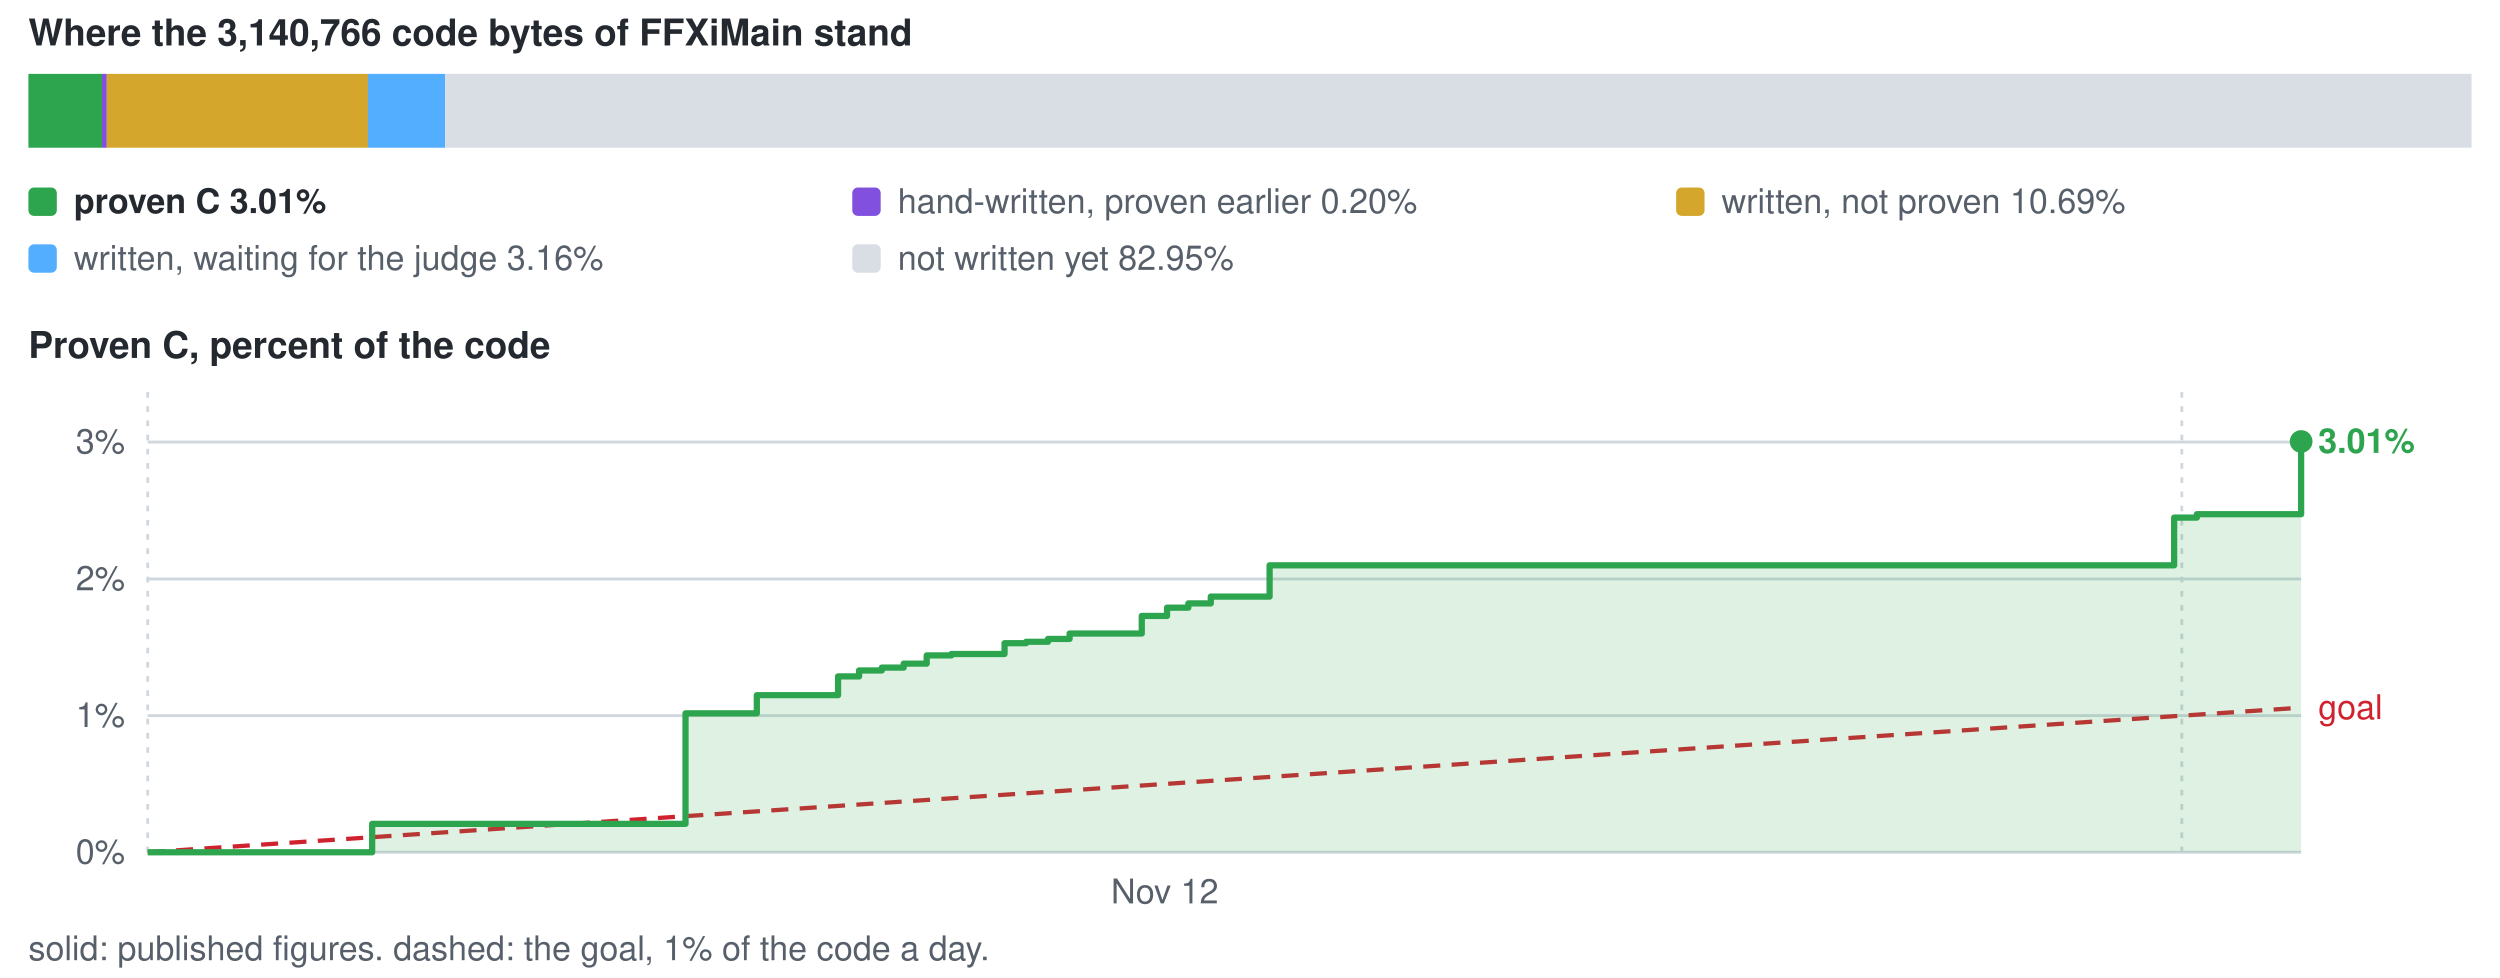
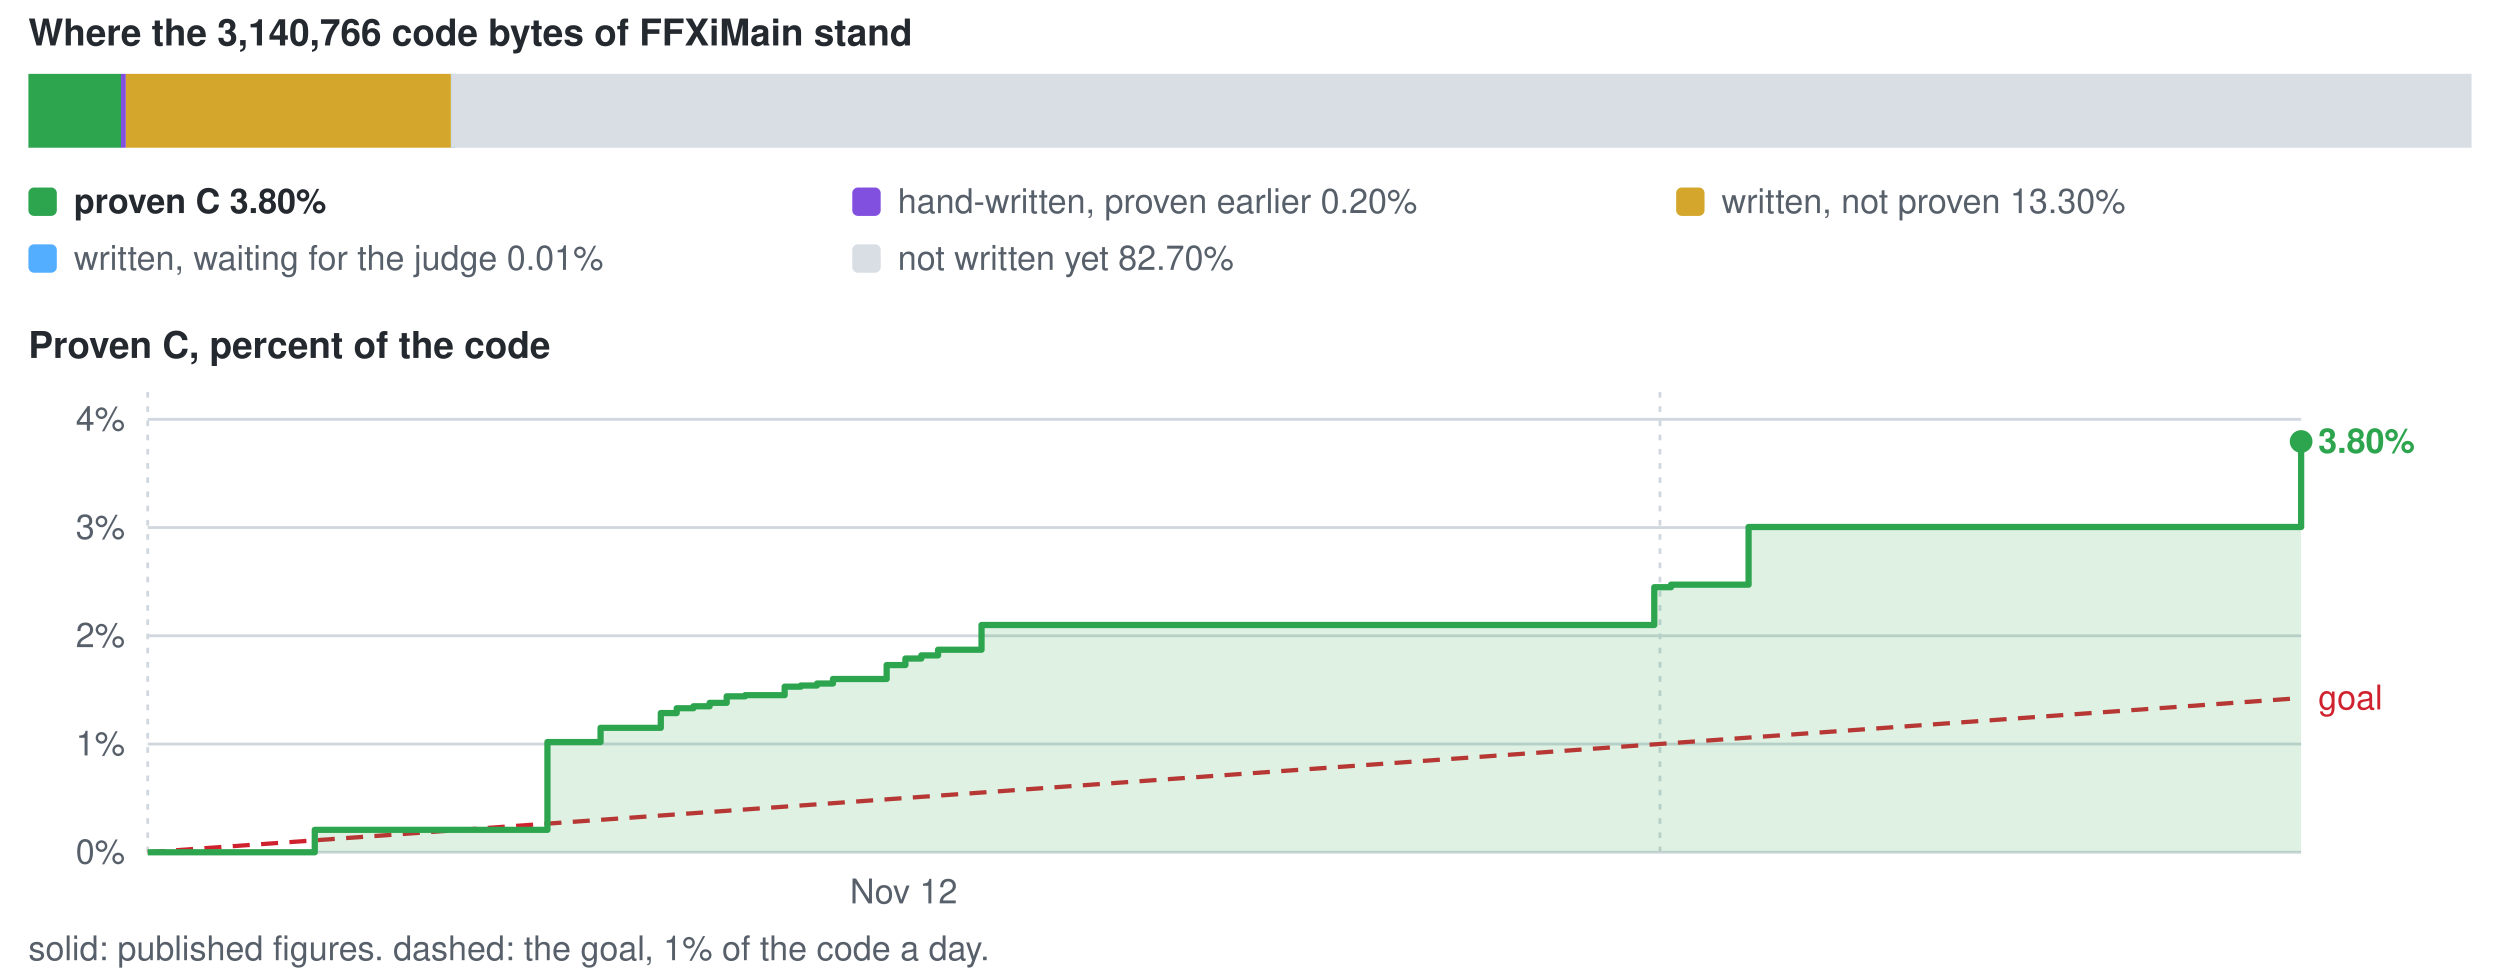
<svg xmlns="http://www.w3.org/2000/svg" viewBox="0 0 880 344" width="880" height="344" role="img" aria-label="conversion progress">
  <style>text{font-family:-apple-system,BlinkMacSystemFont,'Segoe UI',Helvetica,Arial,sans-serif;font-size:12px;fill:#57606a}.s{fill:#24292f;font-weight:600}.b{font-size:13px}</style>
  <text x="10" y="16" class="s b">Where the 3,140,766 code bytes of FFXiMain stand</text>
-   <rect x="10.0" y="26" width="25.9" height="26" fill="#2da44e" />
-   <rect x="35.9" y="26" width="1.7" height="26" fill="#8250df" />
-   <rect x="37.6" y="26" width="92.0" height="26" fill="#d4a72c" />
-   <rect x="129.5" y="26" width="27.2" height="26" fill="#54aeff" />
-   <rect x="156.7" y="26" width="713.3" height="26" fill="#d8dee4" />
+   <rect x="10.0" y="26" width="32.6" height="26" fill="#2da44e" />
+   <rect x="42.6" y="26" width="1.7" height="26" fill="#8250df" />
+   <rect x="44.3" y="26" width="114.4" height="26" fill="#d4a72c" />
+   <rect x="158.8" y="26" width="1.5" height="26" fill="#54aeff" />
+   <rect x="158.8" y="26" width="711.2" height="26" fill="#d8dee4" />
  <rect x="10" y="66" width="10" height="10" rx="2" fill="#2da44e" />
-   <text x="26" y="75" class="s">proven C 3.01%</text>
+   <text x="26" y="75" class="s">proven C 3.80%</text>
  <rect x="300" y="66" width="10" height="10" rx="2" fill="#8250df" />
  <text x="316" y="75">hand-written, proven earlier 0.20%</text>
  <rect x="590" y="66" width="10" height="10" rx="2" fill="#d4a72c" />
-   <text x="606" y="75">written, not proven 10.69%</text>
+   <text x="606" y="75">written, not proven 13.30%</text>
  <rect x="10" y="86" width="10" height="10" rx="2" fill="#54aeff" />
-   <text x="26" y="95">written, waiting for the judge 3.16%</text>
+   <text x="26" y="95">written, waiting for the judge 0.01%</text>
  <rect x="300" y="86" width="10" height="10" rx="2" fill="#d8dee4" />
-   <text x="316" y="95">not written yet 82.95%</text>
+   <text x="316" y="95">not written yet 82.70%</text>
  <text x="10" y="126" class="s b">Proven C, percent of the code</text>
  <line x1="52" y1="300.0" x2="810" y2="300.0" stroke="#d0d7de" stroke-width="1" />
  <text x="44" y="304.0" text-anchor="end">0%</text>
-   <line x1="52" y1="251.9" x2="810" y2="251.9" stroke="#d0d7de" stroke-width="1" />
-   <text x="44" y="255.9" text-anchor="end">1%</text>
-   <line x1="52" y1="203.8" x2="810" y2="203.8" stroke="#d0d7de" stroke-width="1" />
-   <text x="44" y="207.8" text-anchor="end">2%</text>
-   <line x1="52" y1="155.6" x2="810" y2="155.6" stroke="#d0d7de" stroke-width="1" />
-   <text x="44" y="159.6" text-anchor="end">3%</text>
+   <line x1="52" y1="261.9" x2="810" y2="261.9" stroke="#d0d7de" stroke-width="1" />
+   <text x="44" y="265.9" text-anchor="end">1%</text>
+   <line x1="52" y1="223.8" x2="810" y2="223.8" stroke="#d0d7de" stroke-width="1" />
+   <text x="44" y="227.8" text-anchor="end">2%</text>
+   <line x1="52" y1="185.7" x2="810" y2="185.7" stroke="#d0d7de" stroke-width="1" />
+   <text x="44" y="189.7" text-anchor="end">3%</text>
+   <line x1="52" y1="147.6" x2="810" y2="147.6" stroke="#d0d7de" stroke-width="1" />
+   <text x="44" y="151.6" text-anchor="end">4%</text>
  <line x1="52.0" y1="138" x2="52.0" y2="300" stroke="#d0d7de" stroke-width="1" stroke-dasharray="2 3" />
-   <text x="410.0" y="318" text-anchor="middle">Nov 12</text>
-   <line x1="768.0" y1="138" x2="768.0" y2="300" stroke="#d0d7de" stroke-width="1" stroke-dasharray="2 3" />
-   <line x1="52.0" y1="300.0" x2="810.0" y2="249.1" stroke="#cf222e" stroke-width="1.5" stroke-dasharray="6 4" />
-   <text x="816.0" y="253.1" style="fill:#cf222e">goal</text>
-   <path d="M52.0 300.0 H131.0 V290.0 H241.3 V251.1 H266.4 V244.7 H295.0 V238.1 H302.4 V236.0 H310.4 V235.0 H318.1 V233.6 H326.2 V230.7 H334.9 V230.2 H353.6 V226.4 H361.2 V225.9 H368.9 V224.9 H376.5 V223.0 H401.9 V216.8 H410.8 V213.9 H418.3 V212.4 H426.2 V210.0 H446.9 V199.0 H765.3 V182.2 H765.5 V182.2 H773.3 V181.0 H810.0 V155.4 V300.0 H52.0 Z" fill="#2da44e" fill-opacity="0.16" />
-   <path d="M52.0 300.0 H131.0 V290.0 H241.3 V251.1 H266.4 V244.7 H295.0 V238.1 H302.4 V236.0 H310.4 V235.0 H318.1 V233.6 H326.2 V230.7 H334.9 V230.2 H353.6 V226.4 H361.2 V225.9 H368.9 V224.9 H376.5 V223.0 H401.9 V216.8 H410.8 V213.9 H418.3 V212.4 H426.2 V210.0 H446.9 V199.0 H765.3 V182.2 H765.5 V182.2 H773.3 V181.0 H810.0 V155.4" fill="none" stroke="#2da44e" stroke-width="2.2" stroke-linejoin="round" />
+   <text x="318.1" y="318" text-anchor="middle">Nov 12</text>
+   <line x1="584.3" y1="138" x2="584.3" y2="300" stroke="#d0d7de" stroke-width="1" stroke-dasharray="2 3" />
+   <line x1="52.0" y1="300.0" x2="810.0" y2="245.7" stroke="#cf222e" stroke-width="1.5" stroke-dasharray="6 4" />
+   <text x="816.0" y="249.7" style="fill:#cf222e">goal</text>
+   <path d="M52.0 300.0 H110.8 V292.1 H192.7 V261.2 H211.4 V256.2 H232.6 V251.0 H238.2 V249.3 H244.1 V248.6 H249.8 V247.4 H255.8 V245.1 H262.3 V244.7 H276.2 V241.7 H281.9 V241.3 H287.6 V240.6 H293.2 V239.0 H312.1 V234.1 H318.7 V231.8 H324.3 V230.7 H330.2 V228.7 H345.5 V220.0 H582.3 V206.7 H582.4 V206.7 H588.2 V205.8 H615.5 V185.5 H810.0 V155.4 V300.0 H52.0 Z" fill="#2da44e" fill-opacity="0.16" />
+   <path d="M52.0 300.0 H110.8 V292.1 H192.7 V261.2 H211.4 V256.2 H232.6 V251.0 H238.2 V249.3 H244.1 V248.6 H249.8 V247.4 H255.8 V245.1 H262.3 V244.7 H276.2 V241.7 H281.9 V241.3 H287.6 V240.6 H293.2 V239.0 H312.1 V234.1 H318.7 V231.8 H324.3 V230.7 H330.2 V228.7 H345.5 V220.0 H582.3 V206.7 H582.4 V206.7 H588.2 V205.8 H615.5 V185.5 H810.0 V155.4" fill="none" stroke="#2da44e" stroke-width="2.2" stroke-linejoin="round" />
  <circle cx="810.0" cy="155.4" r="4" fill="#2da44e" />
-   <text x="816.0" y="159.4" class="s" style="fill:#2da44e">3.01%</text>
+   <text x="816.0" y="159.4" class="s" style="fill:#2da44e">3.80%</text>
  <text x="10" y="338">solid: published figures. dashed: the goal, 1% of the code a day.</text>
</svg>
